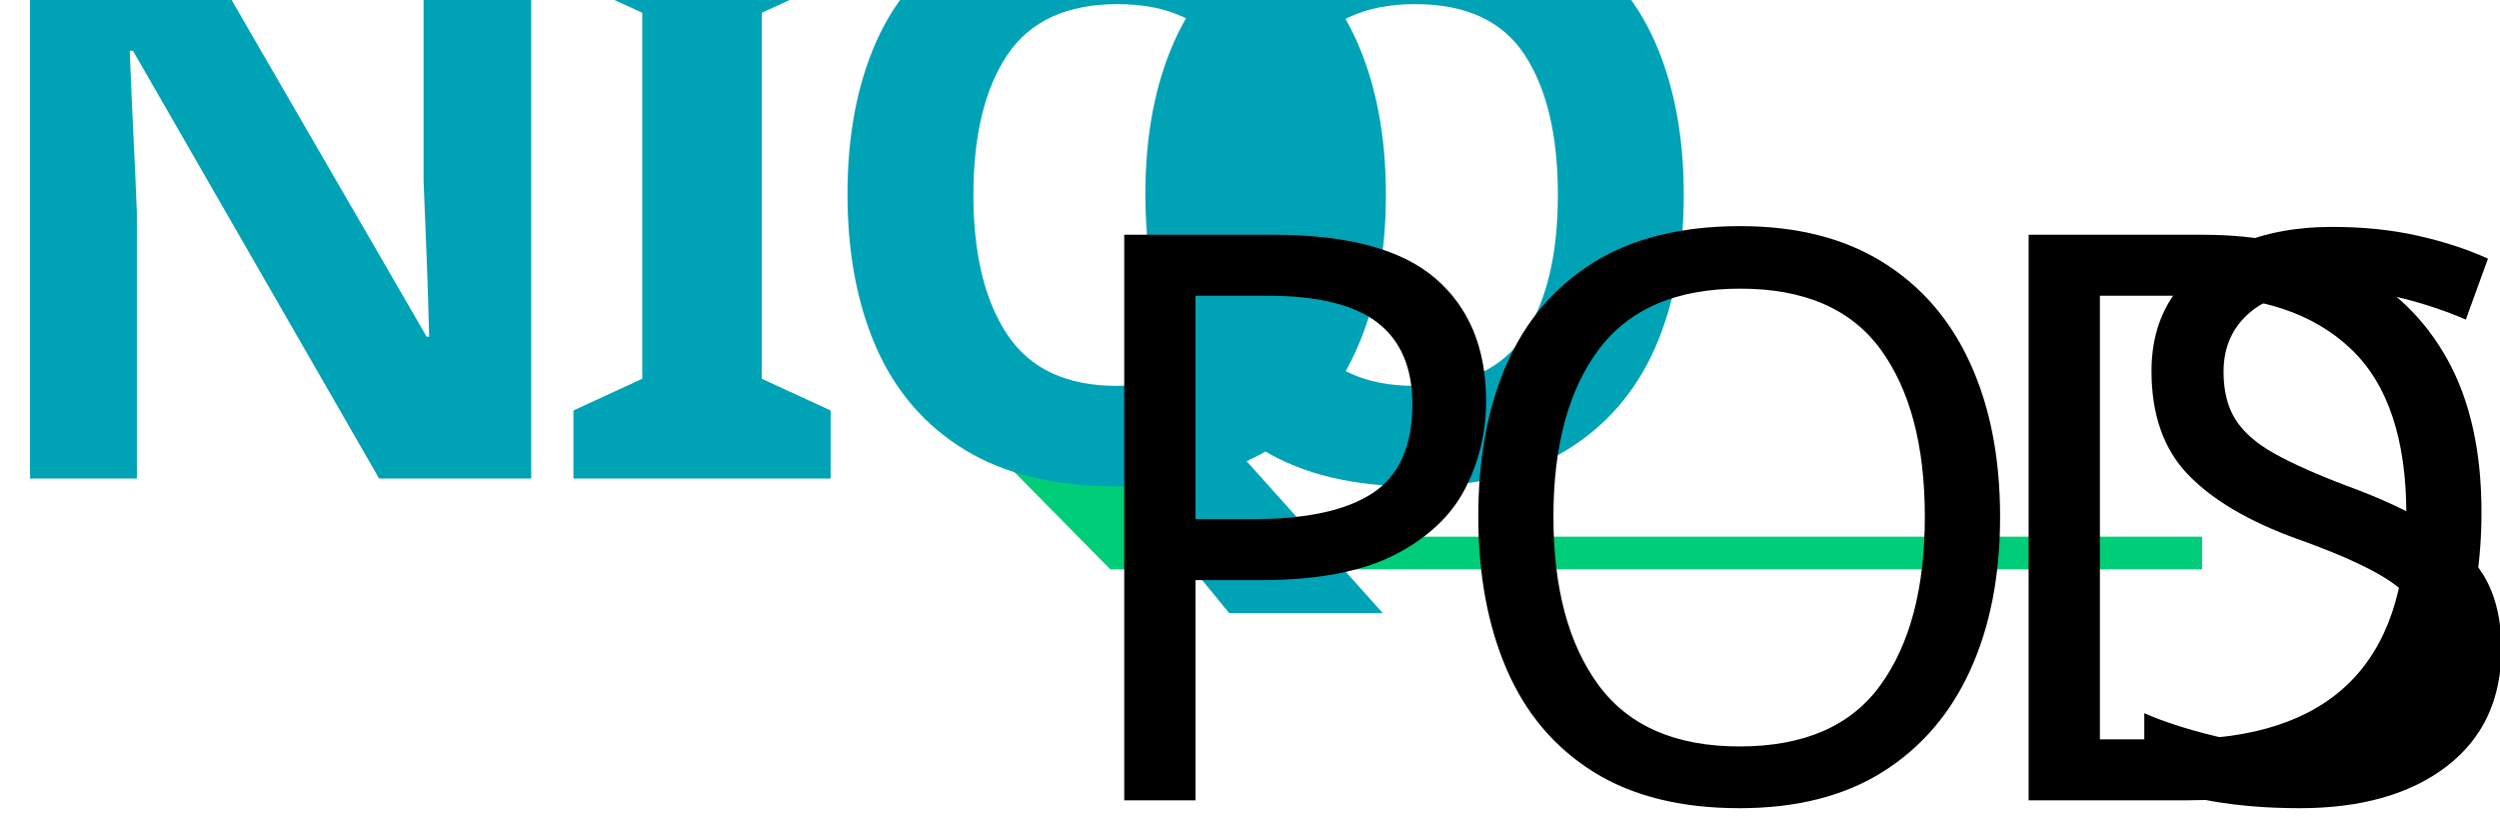
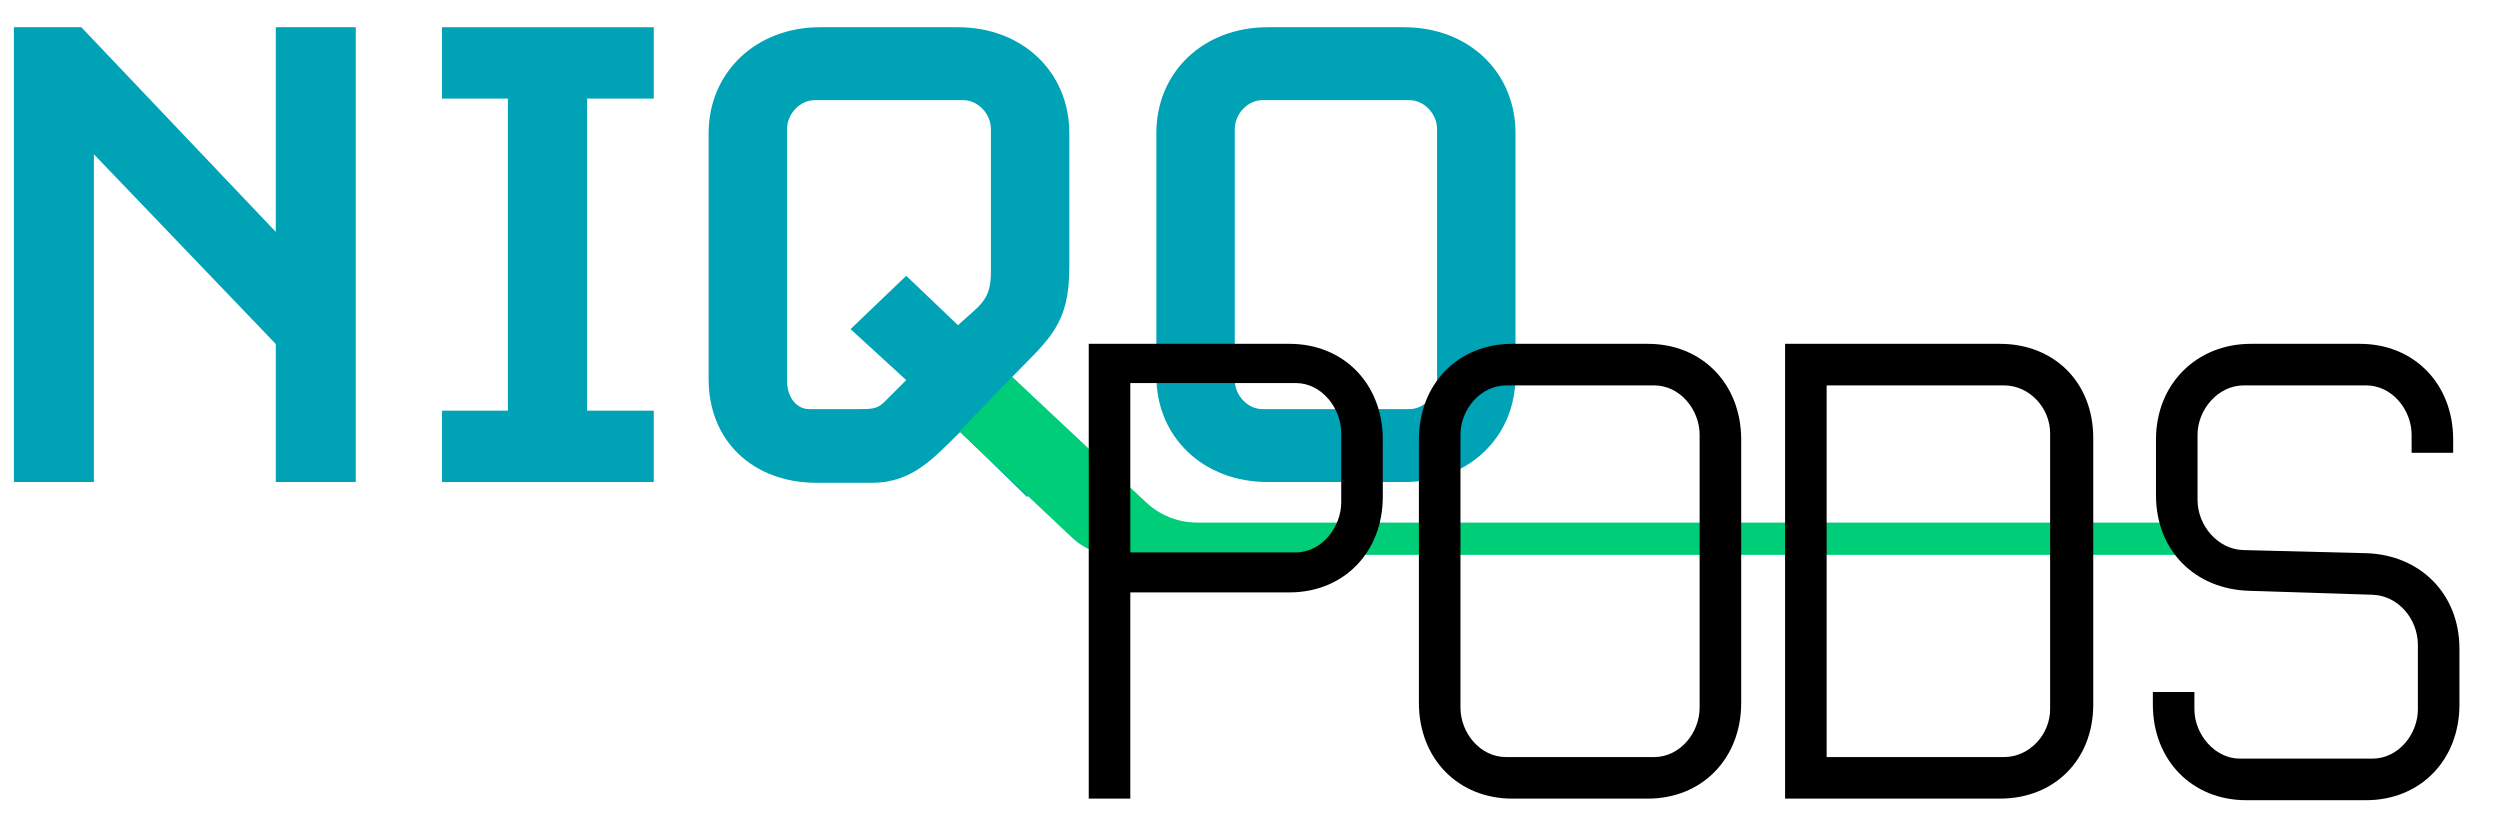
- <svg xmlns="http://www.w3.org/2000/svg" width="303px" height="100px" viewBox="0 0 303 100" version="1.1">
-   <g id="Desktop" stroke="none" stroke-width="1" fill="none" fill-rule="evenodd">
-     <polygon id="Path" fill="#00CD77" points="118 52.154 134.618 69 267 69 267 65.046 144.406 65.046 122.811 44 118.849 47.96" />
-     <text id="NIQO" fill="#00A2B5" font-family="Carbon-Bold, Carbon" font-size="96" font-weight="bold" letter-spacing="-6.6">
-       <tspan x="-5" y="58">NIQ</tspan>
-       <tspan x="133.312" y="58">O</tspan>
-     </text>
-     <text id="PODS" fill="#000000" font-family="Carbon-Regular, Carbon" font-size="96" font-weight="normal" letter-spacing="-11.7">
-       <tspan x="127" y="97">POD</tspan>
-       <tspan x="255.1" y="97">S</tspan>
-     </text>
+ <svg xmlns="http://www.w3.org/2000/svg" width="100%" height="100%" viewBox="0 0 93 31" version="1.1" xml:space="preserve" style="fill-rule:evenodd;clip-rule:evenodd;stroke-linejoin:round;stroke-miterlimit:1.414;">
+   <g transform="matrix(0.291694,0,0,0.291694,-138.437,-126.697)">
+     <path d="M519.969,495.822l0,-58l-10.2,0l0,26.1l-24.8,-26.1l-8.6,0l0,58l10.2,0l0,-41.8l23.2,24.2l0,17.6l10.2,0Z" style="fill:#00a2b5;fill-rule:nonzero;" />
+     <path d="M557.969,495.822l0,-9.1l-8.5,0l0,-39.8l8.5,0l0,-9.1l-27,0l0,9.1l8.4,0l0,39.8l-8.4,0l0,9.1l27,0Z" style="fill:#00a2b5;fill-rule:nonzero;" />
+     <path d="M612.669,490.922l-9,-8.5c4.8,-4.9 7.3,-6.7 7.3,-14l0,-17.1c0,-7.8 -6,-13.5 -14.2,-13.5l-17.6,0c-8.2,0 -14.2,5.8 -14.2,13.5l0,31.4c0,7.8 5.6,13.2 13.8,13.2l7,0c5.3,0 8,-3.3 11.3,-6.5l8.5,8.3l7.1,-6.8Zm-11.7,-21.9c0,3.7 -1.4,4.2 -4.2,6.8l-6.6,-6.3l-7.1,6.8l7.1,6.5l-2.7,2.7c-0.9,0.9 -1.4,1 -3.2,1l-6.5,0c-1.5,0 -2.8,-1.4 -2.8,-3.6l0,-32.1c0,-2 1.7,-3.7 3.5,-3.7l19,0c1.8,0 3.5,1.7 3.5,3.7l0,18.2Z" style="fill:#00a2b5;fill-rule:nonzero;" />
+     <path d="M667.869,482.322l0,-31c0,-7.8 -6,-13.5 -14.2,-13.5l-17.4,0c-8.2,0 -14.2,5.7 -14.2,13.5l0,31c0,7.8 6,13.5 14.2,13.5l17.4,0c8.2,0 14.2,-5.7 14.2,-13.5Zm-10,0.5c0,2 -1.7,3.7 -3.5,3.7l-18.8,0c-1.8,0 -3.5,-1.7 -3.5,-3.7l0,-32c0,-2 1.7,-3.7 3.5,-3.7l18.8,0c1.8,0 3.5,1.7 3.5,3.7l0,32Z" style="fill:#00a2b5;fill-rule:nonzero;" />
+   </g>
+   <path d="M37.646,14.02c0,0 3.403,3.184 4.993,4.671c0.515,0.481 1.193,0.749 1.897,0.749c6.223,0 36.824,0 36.824,0l0,1.2c0,0 -33.889,0 -39.896,0c-0.581,0 -1.14,-0.222 -1.562,-0.62c-1.331,-1.252 -4.212,-3.966 -4.212,-3.966l1.956,-2.034Z" style="fill:#00cd77;" />
+   <g transform="matrix(0.24,0,0,0.24,-634.9,-104.49)">
+     <path d="M2859.75,512.369l0,-8.873c0,-8.629 -6.077,-14.827 -14.463,-14.827l-31.114,0l0,70.492l6.441,0l0,-31.964l24.673,0c8.386,0 14.463,-6.199 14.463,-14.828Zm-6.442,0.851c0,3.889 -3.038,7.778 -7.049,7.778l-25.645,0l0,-26.252l25.645,0c4.011,0 7.049,3.889 7.049,7.778l0,10.696Z" style="fill-rule:nonzero;" />
+     <path d="M2915.3,544.334l0,-40.838c0,-8.629 -6.076,-14.827 -14.463,-14.827l-21.026,0c-8.386,0 -14.463,6.198 -14.463,14.827l0,40.838c0,8.629 6.077,14.827 14.463,14.827l21.026,0c8.387,0 14.463,-6.198 14.463,-14.827Zm-6.441,0.729c0,3.889 -3.039,7.657 -7.049,7.657l-22.971,0c-4.011,0 -7.05,-3.768 -7.05,-7.657l0,-42.296c0,-3.889 3.039,-7.657 7.171,-7.657l22.85,0c4.01,0 7.049,3.768 7.049,7.657l0,42.296Z" style="fill-rule:nonzero;" />
+     <path d="M2969.87,544.577l0,-41.324c0,-8.629 -6.077,-14.584 -14.464,-14.584l-33.301,0l0,70.492l33.301,0c8.387,0 14.464,-5.955 14.464,-14.584Zm-6.685,0.729c0,3.889 -3.16,7.414 -7.171,7.414l-27.468,0l0,-57.61l27.468,0c4.011,0 7.171,3.525 7.171,7.414l0,42.782Z" style="fill-rule:nonzero;" />
+     <path d="M3026.63,544.577l0,-8.63c0,-8.629 -6.198,-14.584 -14.463,-14.827l-19.081,-0.487c-3.89,-0.121 -7.05,-3.767 -7.05,-7.778l0,-10.088c0,-3.889 3.16,-7.657 7.171,-7.657l18.96,0c4.011,0 7.05,3.768 7.05,7.657l0,2.796l6.441,0l0,-2.067c0,-8.629 -6.077,-14.827 -14.463,-14.827l-16.894,0c-8.386,0 -14.706,6.198 -14.706,14.827l0,8.63c0,8.629 6.077,14.584 14.463,14.827l19.082,0.608c4.01,0.122 7.049,3.768 7.049,7.779l0,9.966c0,3.889 -3.039,7.657 -7.049,7.657l-20.541,0c-3.889,0 -7.049,-3.768 -7.049,-7.657l0,-2.674l-6.441,0l0,1.945c0,8.629 6.077,14.827 14.463,14.827l18.595,0c8.386,0 14.463,-6.198 14.463,-14.827Z" style="fill-rule:nonzero;" />
  </g>
</svg>
